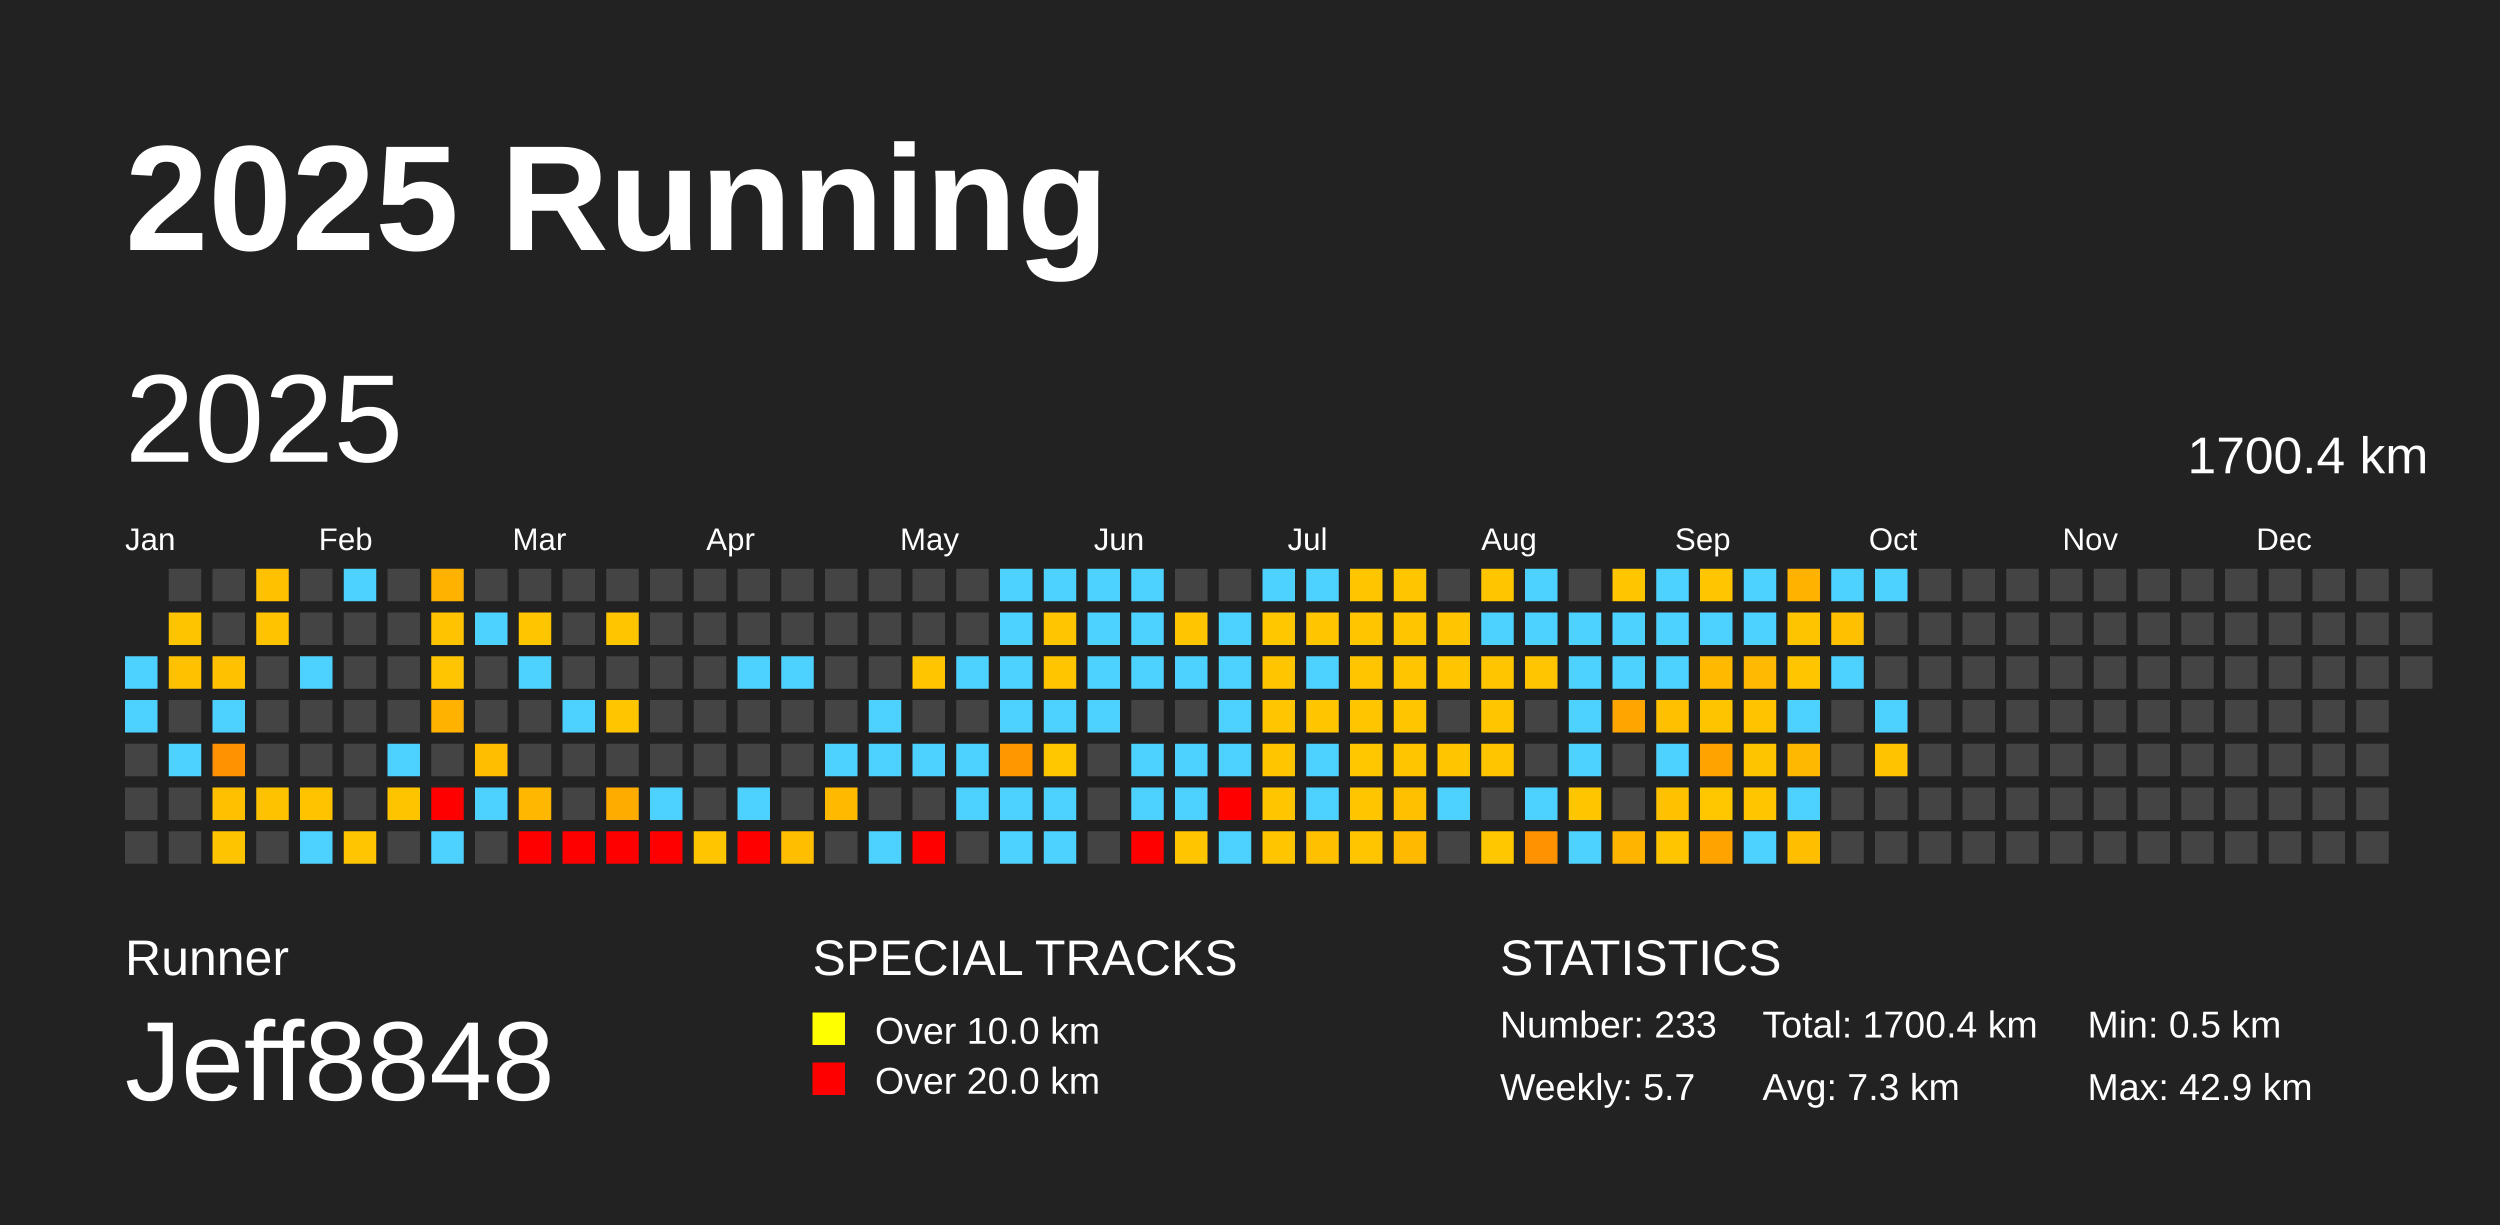
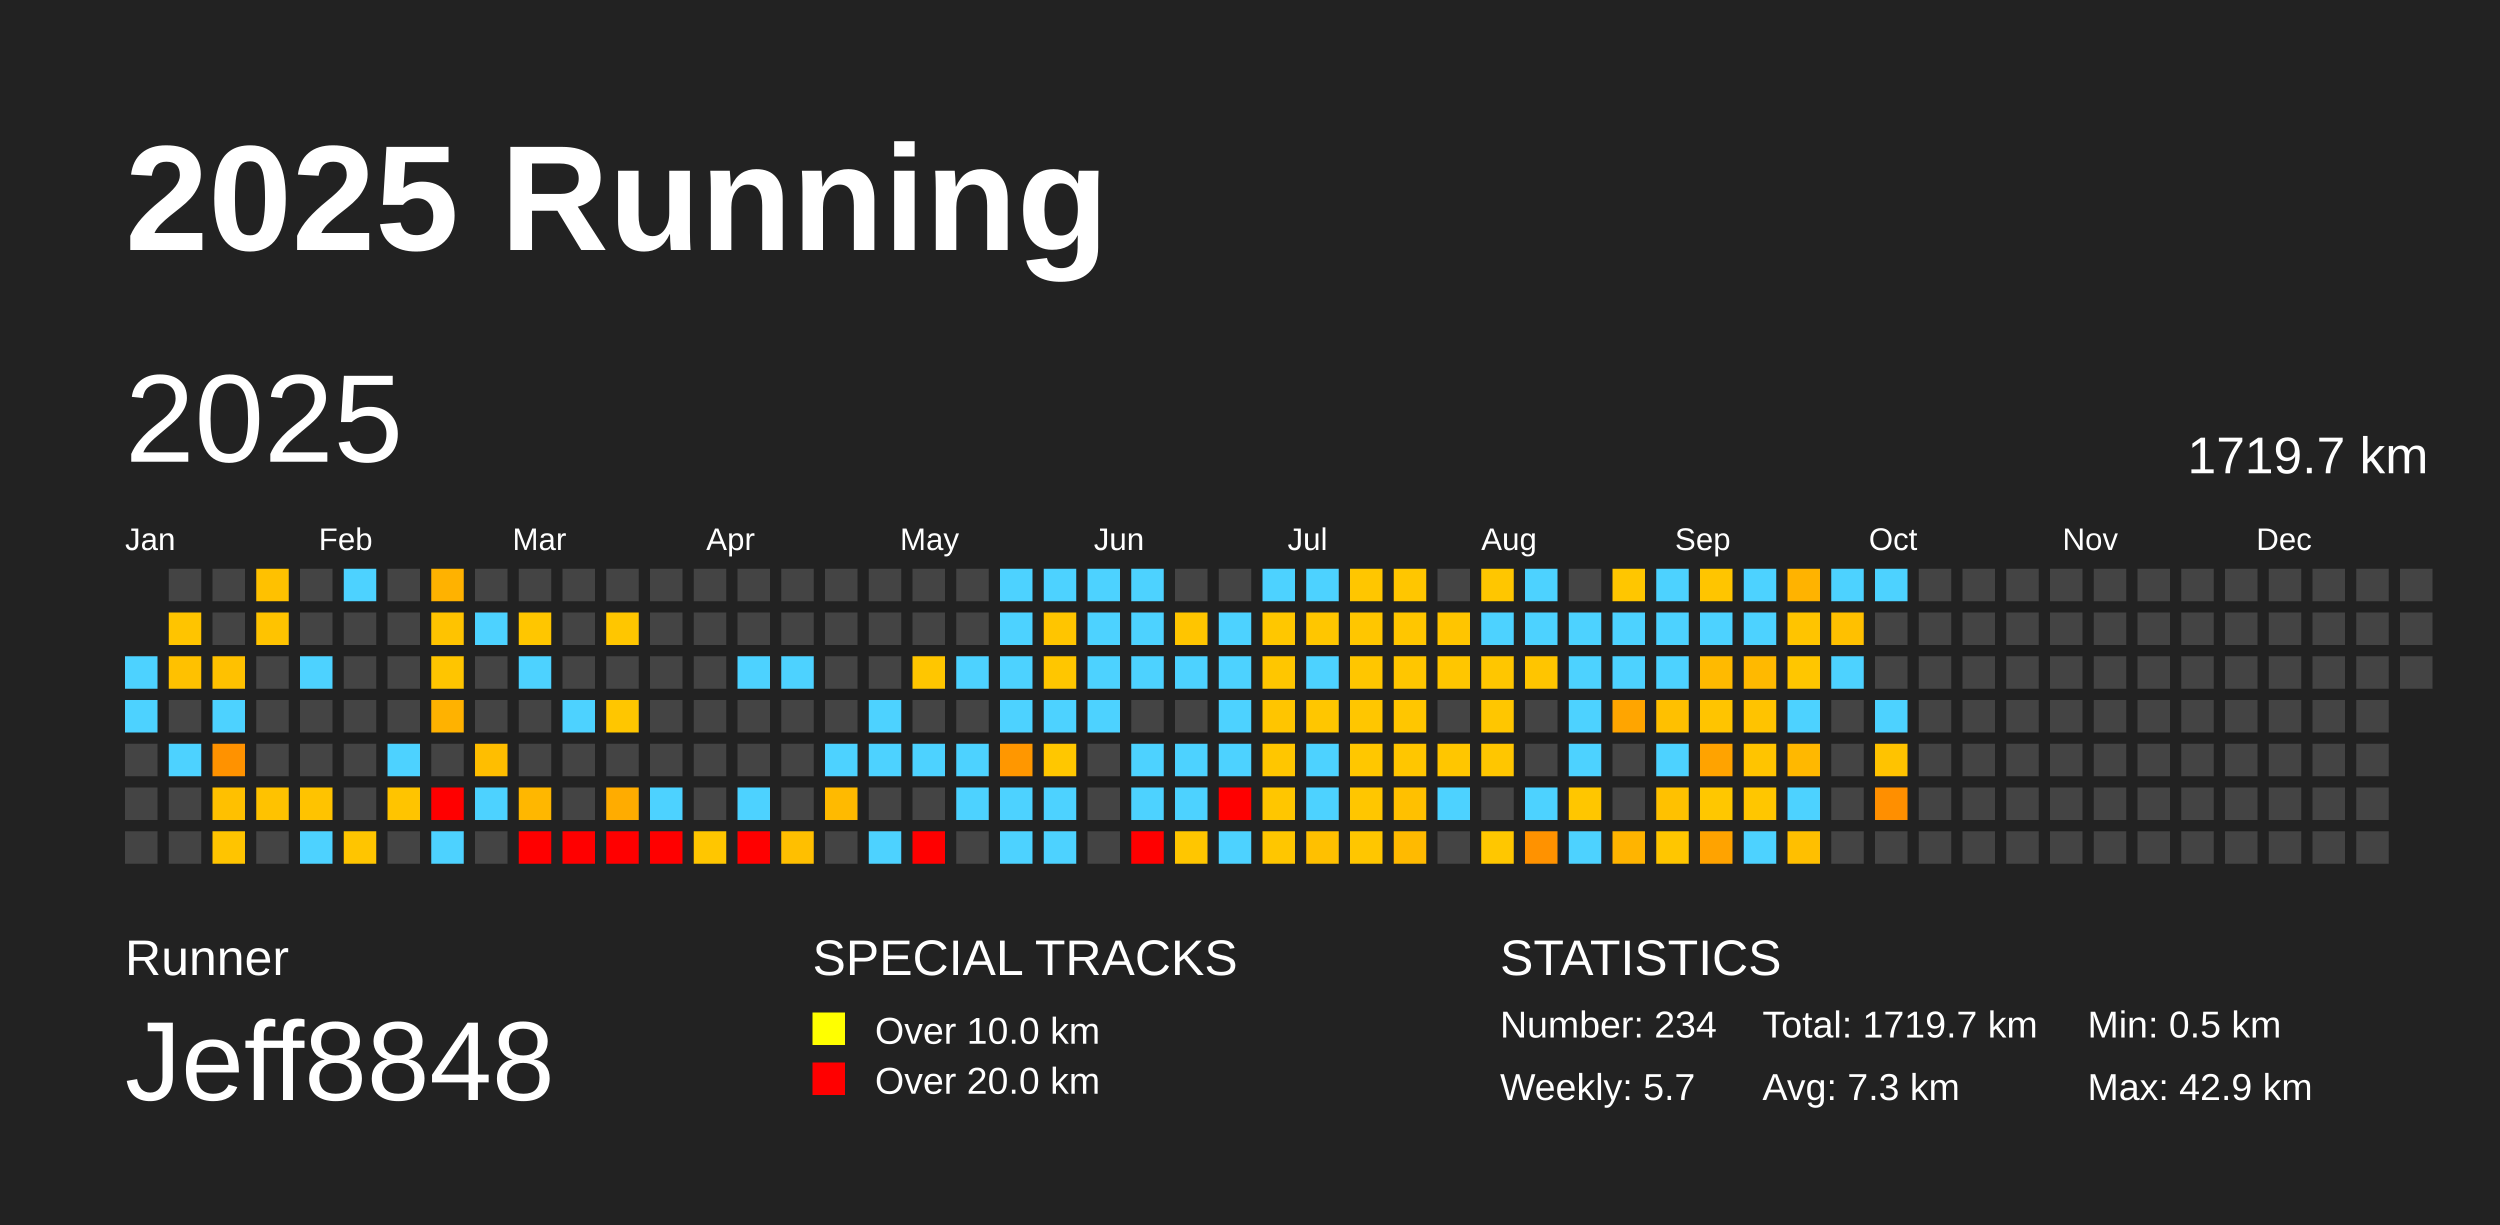
<svg xmlns="http://www.w3.org/2000/svg" baseProfile="full" height="98mm" version="1.1" viewBox="0,0,200,98" width="200mm">
  <defs />
  <rect fill="#222222" height="98" width="200" x="0" y="0" />
  <text fill="#FFFFFF" style="font-size:12px; font-family:Arial; font-weight:bold;" x="10" y="20">2025 Running</text>
  <text fill="#FFFFFF" style="font-size:4px; font-family:Arial" x="10" y="78">Runner</text>
  <text fill="#FFFFFF" style="font-size:9px; font-family:Arial" x="10" y="88">Jeff8848</text>
  <text fill="#FFFFFF" style="font-size:4px; font-family:Arial" x="65" y="78">SPECIAL TRACKS</text>
  <rect fill="yellow" height="2.6" width="2.6" x="65" y="81" />
  <text fill="#FFFFFF" style="font-size:3px; font-family:Arial" x="70" y="83.5">Over 10.0 km</text>
  <rect fill="red" height="2.6" width="2.6" x="65" y="85" />
  <text fill="#FFFFFF" style="font-size:3px; font-family:Arial" x="70" y="87.5">Over 20.0 km</text>
  <text fill="#FFFFFF" style="font-size:4px; font-family:Arial" x="120" y="78">STATISTICS</text>
-   <text fill="#FFFFFF" style="font-size:3px; font-family:Arial" x="120" y="83">Number: 233</text>
+   <text fill="#FFFFFF" style="font-size:3px; font-family:Arial" x="120" y="83">Number: 234</text>
  <text fill="#FFFFFF" style="font-size:3px; font-family:Arial" x="120" y="88">Weekly: 5.7</text>
-   <text fill="#FFFFFF" style="font-size:3px; font-family:Arial" x="141" y="83">Total: 1700.4 km</text>
+   <text fill="#FFFFFF" style="font-size:3px; font-family:Arial" x="141" y="83">Total: 1719.7 km</text>
  <text fill="#FFFFFF" style="font-size:3px; font-family:Arial" x="141" y="88">Avg: 7.3 km</text>
  <text fill="#FFFFFF" style="font-size:3px; font-family:Arial" x="167" y="83">Min: 0.5 km</text>
  <text fill="#FFFFFF" style="font-size:3px; font-family:Arial" x="167" y="88">Max: 42.9 km</text>
  <text dominant-baseline="hanging" fill="#FFFFFF" style="font-size:10.0px; font-family:Arial;" x="10" y="30">2025</text>
-   <text dominant-baseline="hanging" fill="#FFFFFF" style="font-size:4.125px; font-family:Arial;" x="175" y="35">1700.4 km</text>
+   <text dominant-baseline="hanging" fill="#FFFFFF" style="font-size:4.125px; font-family:Arial;" x="175" y="35">1719.7 km</text>
  <text fill="#FFFFFF" style="font-size:2.5px; font-family:Arial" x="10.0" y="44">Jan</text>
  <text fill="#FFFFFF" style="font-size:2.5px; font-family:Arial" x="25.5" y="44">Feb</text>
  <text fill="#FFFFFF" style="font-size:2.5px; font-family:Arial" x="41.0" y="44">Mar</text>
  <text fill="#FFFFFF" style="font-size:2.5px; font-family:Arial" x="56.5" y="44">Apr</text>
  <text fill="#FFFFFF" style="font-size:2.5px; font-family:Arial" x="72.0" y="44">May</text>
  <text fill="#FFFFFF" style="font-size:2.5px; font-family:Arial" x="87.5" y="44">Jun</text>
  <text fill="#FFFFFF" style="font-size:2.5px; font-family:Arial" x="103.0" y="44">Jul</text>
  <text fill="#FFFFFF" style="font-size:2.5px; font-family:Arial" x="118.5" y="44">Aug</text>
  <text fill="#FFFFFF" style="font-size:2.5px; font-family:Arial" x="134.0" y="44">Sep</text>
  <text fill="#FFFFFF" style="font-size:2.5px; font-family:Arial" x="149.5" y="44">Oct</text>
  <text fill="#FFFFFF" style="font-size:2.5px; font-family:Arial" x="165.0" y="44">Nov</text>
  <text fill="#FFFFFF" style="font-size:2.5px; font-family:Arial" x="180.5" y="44">Dec</text>
  <rect fill="#4dd2ff" height="2.6" width="2.6" x="10.0" y="52.5" />
  <rect fill="#4dd2ff" height="2.6" width="2.6" x="10.0" y="56.0" />
  <rect fill="#444444" height="2.6" width="2.6" x="10.0" y="59.5" />
  <rect fill="#444444" height="2.6" width="2.6" x="10.0" y="63.0" />
  <rect fill="#444444" height="2.6" width="2.6" x="10.0" y="66.5" />
  <rect fill="#444444" height="2.6" width="2.6" x="13.5" y="45.5" />
  <rect fill="#ffc400" height="2.6" width="2.6" x="13.5" y="49.0" />
  <rect fill="#ffc100" height="2.6" width="2.6" x="13.5" y="52.5" />
  <rect fill="#444444" height="2.6" width="2.6" x="13.5" y="56.0" />
  <rect fill="#4dd2ff" height="2.6" width="2.6" x="13.5" y="59.5" />
  <rect fill="#444444" height="2.6" width="2.6" x="13.5" y="63.0" />
  <rect fill="#444444" height="2.6" width="2.6" x="13.5" y="66.5" />
  <rect fill="#444444" height="2.6" width="2.6" x="17.0" y="45.5" />
  <rect fill="#444444" height="2.6" width="2.6" x="17.0" y="49.0" />
  <rect fill="#ffc100" height="2.6" width="2.6" x="17.0" y="52.5" />
  <rect fill="#4dd2ff" height="2.6" width="2.6" x="17.0" y="56.0" />
  <rect fill="#ff9200" height="2.6" width="2.6" x="17.0" y="59.5" />
  <rect fill="#ffc000" height="2.6" width="2.6" x="17.0" y="63.0" />
  <rect fill="#ffc400" height="2.6" width="2.6" x="17.0" y="66.5" />
  <rect fill="#ffc100" height="2.6" width="2.6" x="20.5" y="45.5" />
  <rect fill="#ffc300" height="2.6" width="2.6" x="20.5" y="49.0" />
  <rect fill="#444444" height="2.6" width="2.6" x="20.5" y="52.5" />
  <rect fill="#444444" height="2.6" width="2.6" x="20.5" y="56.0" />
  <rect fill="#444444" height="2.6" width="2.6" x="20.5" y="59.5" />
  <rect fill="#ffc200" height="2.6" width="2.6" x="20.5" y="63.0" />
  <rect fill="#444444" height="2.6" width="2.6" x="20.5" y="66.5" />
  <rect fill="#444444" height="2.6" width="2.6" x="24.0" y="45.5" />
  <rect fill="#444444" height="2.6" width="2.6" x="24.0" y="49.0" />
  <rect fill="#4dd2ff" height="2.6" width="2.6" x="24.0" y="52.5" />
  <rect fill="#444444" height="2.6" width="2.6" x="24.0" y="56.0" />
  <rect fill="#444444" height="2.6" width="2.6" x="24.0" y="59.5" />
  <rect fill="#ffc300" height="2.6" width="2.6" x="24.0" y="63.0" />
  <rect fill="#4dd2ff" height="2.6" width="2.6" x="24.0" y="66.5" />
  <rect fill="#4dd2ff" height="2.6" width="2.6" x="27.5" y="45.5" />
  <rect fill="#444444" height="2.6" width="2.6" x="27.5" y="49.0" />
  <rect fill="#444444" height="2.6" width="2.6" x="27.5" y="52.5" />
  <rect fill="#444444" height="2.6" width="2.6" x="27.5" y="56.0" />
  <rect fill="#444444" height="2.6" width="2.6" x="27.5" y="59.5" />
  <rect fill="#444444" height="2.6" width="2.6" x="27.5" y="63.0" />
  <rect fill="#ffc500" height="2.6" width="2.6" x="27.5" y="66.5" />
  <rect fill="#444444" height="2.6" width="2.6" x="31.0" y="45.5" />
  <rect fill="#444444" height="2.6" width="2.6" x="31.0" y="49.0" />
  <rect fill="#444444" height="2.6" width="2.6" x="31.0" y="52.5" />
  <rect fill="#444444" height="2.6" width="2.6" x="31.0" y="56.0" />
  <rect fill="#4dd2ff" height="2.6" width="2.6" x="31.0" y="59.5" />
  <rect fill="#ffc400" height="2.6" width="2.6" x="31.0" y="63.0" />
  <rect fill="#444444" height="2.6" width="2.6" x="31.0" y="66.5" />
  <rect fill="#ffb200" height="2.6" width="2.6" x="34.5" y="45.5" />
  <rect fill="#ffc300" height="2.6" width="2.6" x="34.5" y="49.0" />
  <rect fill="#ffc500" height="2.6" width="2.6" x="34.5" y="52.5" />
  <rect fill="#ffb200" height="2.6" width="2.6" x="34.5" y="56.0" />
  <rect fill="#444444" height="2.6" width="2.6" x="34.5" y="59.5" />
  <rect fill="red" height="2.6" width="2.6" x="34.5" y="63.0" />
  <rect fill="#4dd2ff" height="2.6" width="2.6" x="34.5" y="66.5" />
  <rect fill="#444444" height="2.6" width="2.6" x="38.0" y="45.5" />
  <rect fill="#4dd2ff" height="2.6" width="2.6" x="38.0" y="49.0" />
  <rect fill="#444444" height="2.6" width="2.6" x="38.0" y="52.5" />
  <rect fill="#444444" height="2.6" width="2.6" x="38.0" y="56.0" />
  <rect fill="#ffbe00" height="2.6" width="2.6" x="38.0" y="59.5" />
  <rect fill="#4dd2ff" height="2.6" width="2.6" x="38.0" y="63.0" />
  <rect fill="#444444" height="2.6" width="2.6" x="38.0" y="66.5" />
  <rect fill="#444444" height="2.6" width="2.6" x="41.5" y="45.5" />
  <rect fill="#ffc600" height="2.6" width="2.6" x="41.5" y="49.0" />
  <rect fill="#4dd2ff" height="2.6" width="2.6" x="41.5" y="52.5" />
  <rect fill="#444444" height="2.6" width="2.6" x="41.5" y="56.0" />
  <rect fill="#444444" height="2.6" width="2.6" x="41.5" y="59.5" />
  <rect fill="#ffb700" height="2.6" width="2.6" x="41.5" y="63.0" />
  <rect fill="red" height="2.6" width="2.6" x="41.5" y="66.5" />
  <rect fill="#444444" height="2.6" width="2.6" x="45.0" y="45.5" />
  <rect fill="#444444" height="2.6" width="2.6" x="45.0" y="49.0" />
  <rect fill="#444444" height="2.6" width="2.6" x="45.0" y="52.5" />
  <rect fill="#4dd2ff" height="2.6" width="2.6" x="45.0" y="56.0" />
  <rect fill="#444444" height="2.6" width="2.6" x="45.0" y="59.5" />
  <rect fill="#444444" height="2.6" width="2.6" x="45.0" y="63.0" />
  <rect fill="red" height="2.6" width="2.6" x="45.0" y="66.5" />
  <rect fill="#444444" height="2.6" width="2.6" x="48.5" y="45.5" />
  <rect fill="#ffc600" height="2.6" width="2.6" x="48.5" y="49.0" />
  <rect fill="#444444" height="2.6" width="2.6" x="48.5" y="52.5" />
  <rect fill="#ffc600" height="2.6" width="2.6" x="48.5" y="56.0" />
  <rect fill="#444444" height="2.6" width="2.6" x="48.5" y="59.5" />
  <rect fill="#ffac00" height="2.6" width="2.6" x="48.5" y="63.0" />
  <rect fill="red" height="2.6" width="2.6" x="48.5" y="66.5" />
  <rect fill="#444444" height="2.6" width="2.6" x="52.0" y="45.5" />
  <rect fill="#444444" height="2.6" width="2.6" x="52.0" y="49.0" />
  <rect fill="#444444" height="2.6" width="2.6" x="52.0" y="52.5" />
  <rect fill="#444444" height="2.6" width="2.6" x="52.0" y="56.0" />
  <rect fill="#444444" height="2.6" width="2.6" x="52.0" y="59.5" />
  <rect fill="#4dd2ff" height="2.6" width="2.6" x="52.0" y="63.0" />
  <rect fill="red" height="2.6" width="2.6" x="52.0" y="66.5" />
  <rect fill="#444444" height="2.6" width="2.6" x="55.5" y="45.5" />
  <rect fill="#444444" height="2.6" width="2.6" x="55.5" y="49.0" />
  <rect fill="#444444" height="2.6" width="2.6" x="55.5" y="52.5" />
  <rect fill="#444444" height="2.6" width="2.6" x="55.5" y="56.0" />
  <rect fill="#444444" height="2.6" width="2.6" x="55.5" y="59.5" />
  <rect fill="#444444" height="2.6" width="2.6" x="55.5" y="63.0" />
  <rect fill="#ffc600" height="2.6" width="2.6" x="55.5" y="66.5" />
  <rect fill="#444444" height="2.6" width="2.6" x="59.0" y="45.5" />
  <rect fill="#444444" height="2.6" width="2.6" x="59.0" y="49.0" />
  <rect fill="#4dd2ff" height="2.6" width="2.6" x="59.0" y="52.5" />
  <rect fill="#444444" height="2.6" width="2.6" x="59.0" y="56.0" />
  <rect fill="#444444" height="2.6" width="2.6" x="59.0" y="59.5" />
  <rect fill="#4dd2ff" height="2.6" width="2.6" x="59.0" y="63.0" />
  <rect fill="red" height="2.6" width="2.6" x="59.0" y="66.5" />
  <rect fill="#444444" height="2.6" width="2.6" x="62.5" y="45.5" />
  <rect fill="#444444" height="2.6" width="2.6" x="62.5" y="49.0" />
  <rect fill="#4dd2ff" height="2.6" width="2.6" x="62.5" y="52.5" />
  <rect fill="#444444" height="2.6" width="2.6" x="62.5" y="56.0" />
  <rect fill="#444444" height="2.6" width="2.6" x="62.5" y="59.5" />
  <rect fill="#444444" height="2.6" width="2.6" x="62.5" y="63.0" />
  <rect fill="#ffbf00" height="2.6" width="2.6" x="62.5" y="66.5" />
  <rect fill="#444444" height="2.6" width="2.6" x="66.0" y="45.5" />
  <rect fill="#444444" height="2.6" width="2.6" x="66.0" y="49.0" />
  <rect fill="#444444" height="2.6" width="2.6" x="66.0" y="52.5" />
  <rect fill="#444444" height="2.6" width="2.6" x="66.0" y="56.0" />
  <rect fill="#4dd2ff" height="2.6" width="2.6" x="66.0" y="59.5" />
  <rect fill="#ffba00" height="2.6" width="2.6" x="66.0" y="63.0" />
  <rect fill="#444444" height="2.6" width="2.6" x="66.0" y="66.5" />
  <rect fill="#444444" height="2.6" width="2.6" x="69.5" y="45.5" />
  <rect fill="#444444" height="2.6" width="2.6" x="69.5" y="49.0" />
  <rect fill="#444444" height="2.6" width="2.6" x="69.5" y="52.5" />
  <rect fill="#4dd2ff" height="2.6" width="2.6" x="69.5" y="56.0" />
  <rect fill="#4dd2ff" height="2.6" width="2.6" x="69.5" y="59.5" />
  <rect fill="#444444" height="2.6" width="2.6" x="69.5" y="63.0" />
  <rect fill="#4dd2ff" height="2.6" width="2.6" x="69.5" y="66.5" />
  <rect fill="#444444" height="2.6" width="2.6" x="73.0" y="45.5" />
  <rect fill="#444444" height="2.6" width="2.6" x="73.0" y="49.0" />
  <rect fill="#ffc600" height="2.6" width="2.6" x="73.0" y="52.5" />
  <rect fill="#444444" height="2.6" width="2.6" x="73.0" y="56.0" />
  <rect fill="#4dd2ff" height="2.6" width="2.6" x="73.0" y="59.5" />
  <rect fill="#444444" height="2.6" width="2.6" x="73.0" y="63.0" />
  <rect fill="red" height="2.6" width="2.6" x="73.0" y="66.5" />
  <rect fill="#444444" height="2.6" width="2.6" x="76.5" y="45.5" />
  <rect fill="#444444" height="2.6" width="2.6" x="76.5" y="49.0" />
  <rect fill="#4dd2ff" height="2.6" width="2.6" x="76.5" y="52.5" />
  <rect fill="#444444" height="2.6" width="2.6" x="76.5" y="56.0" />
  <rect fill="#4dd2ff" height="2.6" width="2.6" x="76.5" y="59.5" />
  <rect fill="#4dd2ff" height="2.6" width="2.6" x="76.5" y="63.0" />
  <rect fill="#444444" height="2.6" width="2.6" x="76.5" y="66.5" />
  <rect fill="#4dd2ff" height="2.6" width="2.6" x="80.0" y="45.5" />
  <rect fill="#4dd2ff" height="2.6" width="2.6" x="80.0" y="49.0" />
  <rect fill="#4dd2ff" height="2.6" width="2.6" x="80.0" y="52.5" />
  <rect fill="#4dd2ff" height="2.6" width="2.6" x="80.0" y="56.0" />
  <rect fill="#ff9700" height="2.6" width="2.6" x="80.0" y="59.5" />
  <rect fill="#4dd2ff" height="2.6" width="2.6" x="80.0" y="63.0" />
  <rect fill="#4dd2ff" height="2.6" width="2.6" x="80.0" y="66.5" />
  <rect fill="#4dd2ff" height="2.6" width="2.6" x="83.5" y="45.5" />
  <rect fill="#ffc500" height="2.6" width="2.6" x="83.5" y="49.0" />
  <rect fill="#ffc600" height="2.6" width="2.6" x="83.5" y="52.5" />
  <rect fill="#4dd2ff" height="2.6" width="2.6" x="83.5" y="56.0" />
  <rect fill="#ffc700" height="2.6" width="2.6" x="83.5" y="59.5" />
  <rect fill="#4dd2ff" height="2.6" width="2.6" x="83.5" y="63.0" />
  <rect fill="#4dd2ff" height="2.6" width="2.6" x="83.5" y="66.5" />
  <rect fill="#4dd2ff" height="2.6" width="2.6" x="87.0" y="45.5" />
  <rect fill="#4dd2ff" height="2.6" width="2.6" x="87.0" y="49.0" />
  <rect fill="#4dd2ff" height="2.6" width="2.6" x="87.0" y="52.5" />
  <rect fill="#4dd2ff" height="2.6" width="2.6" x="87.0" y="56.0" />
  <rect fill="#444444" height="2.6" width="2.6" x="87.0" y="59.5" />
  <rect fill="#444444" height="2.6" width="2.6" x="87.0" y="63.0" />
  <rect fill="#444444" height="2.6" width="2.6" x="87.0" y="66.5" />
  <rect fill="#4dd2ff" height="2.6" width="2.6" x="90.5" y="45.5" />
  <rect fill="#4dd2ff" height="2.6" width="2.6" x="90.5" y="49.0" />
  <rect fill="#4dd2ff" height="2.6" width="2.6" x="90.5" y="52.5" />
  <rect fill="#444444" height="2.6" width="2.6" x="90.5" y="56.0" />
  <rect fill="#4dd2ff" height="2.6" width="2.6" x="90.5" y="59.5" />
  <rect fill="#4dd2ff" height="2.6" width="2.6" x="90.5" y="63.0" />
  <rect fill="red" height="2.6" width="2.6" x="90.5" y="66.5" />
  <rect fill="#444444" height="2.6" width="2.6" x="94.0" y="45.5" />
  <rect fill="#ffc500" height="2.6" width="2.6" x="94.0" y="49.0" />
  <rect fill="#4dd2ff" height="2.6" width="2.6" x="94.0" y="52.5" />
  <rect fill="#444444" height="2.6" width="2.6" x="94.0" y="56.0" />
  <rect fill="#4dd2ff" height="2.6" width="2.6" x="94.0" y="59.5" />
  <rect fill="#4dd2ff" height="2.6" width="2.6" x="94.0" y="63.0" />
  <rect fill="#ffc600" height="2.6" width="2.6" x="94.0" y="66.5" />
  <rect fill="#444444" height="2.6" width="2.6" x="97.5" y="45.5" />
  <rect fill="#4dd2ff" height="2.6" width="2.6" x="97.5" y="49.0" />
  <rect fill="#4dd2ff" height="2.6" width="2.6" x="97.5" y="52.5" />
  <rect fill="#4dd2ff" height="2.6" width="2.6" x="97.5" y="56.0" />
  <rect fill="#4dd2ff" height="2.6" width="2.6" x="97.5" y="59.5" />
  <rect fill="red" height="2.6" width="2.6" x="97.5" y="63.0" />
  <rect fill="#4dd2ff" height="2.6" width="2.6" x="97.5" y="66.5" />
  <rect fill="#4dd2ff" height="2.6" width="2.6" x="101.0" y="45.5" />
  <rect fill="#ffc700" height="2.6" width="2.6" x="101.0" y="49.0" />
  <rect fill="#ffc600" height="2.6" width="2.6" x="101.0" y="52.5" />
  <rect fill="#ffc500" height="2.6" width="2.6" x="101.0" y="56.0" />
  <rect fill="#ffc600" height="2.6" width="2.6" x="101.0" y="59.5" />
  <rect fill="#ffc600" height="2.6" width="2.6" x="101.0" y="63.0" />
  <rect fill="#ffc600" height="2.6" width="2.6" x="101.0" y="66.5" />
  <rect fill="#4dd2ff" height="2.6" width="2.6" x="104.5" y="45.5" />
  <rect fill="#ffc600" height="2.6" width="2.6" x="104.5" y="49.0" />
  <rect fill="#4dd2ff" height="2.6" width="2.6" x="104.5" y="52.5" />
  <rect fill="#ffc600" height="2.6" width="2.6" x="104.5" y="56.0" />
  <rect fill="#4dd2ff" height="2.6" width="2.6" x="104.5" y="59.5" />
  <rect fill="#4dd2ff" height="2.6" width="2.6" x="104.5" y="63.0" />
  <rect fill="#ffc000" height="2.6" width="2.6" x="104.5" y="66.5" />
  <rect fill="#ffc600" height="2.6" width="2.6" x="108.0" y="45.5" />
  <rect fill="#ffc600" height="2.6" width="2.6" x="108.0" y="49.0" />
  <rect fill="#ffc600" height="2.6" width="2.6" x="108.0" y="52.5" />
  <rect fill="#ffc600" height="2.6" width="2.6" x="108.0" y="56.0" />
  <rect fill="#ffc700" height="2.6" width="2.6" x="108.0" y="59.5" />
  <rect fill="#ffc600" height="2.6" width="2.6" x="108.0" y="63.0" />
  <rect fill="#ffc600" height="2.6" width="2.6" x="108.0" y="66.5" />
  <rect fill="#ffc600" height="2.6" width="2.6" x="111.5" y="45.5" />
  <rect fill="#ffc600" height="2.6" width="2.6" x="111.5" y="49.0" />
  <rect fill="#ffc600" height="2.6" width="2.6" x="111.5" y="52.5" />
  <rect fill="#ffc600" height="2.6" width="2.6" x="111.5" y="56.0" />
  <rect fill="#ffc600" height="2.6" width="2.6" x="111.5" y="59.5" />
  <rect fill="#ffc000" height="2.6" width="2.6" x="111.5" y="63.0" />
  <rect fill="#ffba00" height="2.6" width="2.6" x="111.5" y="66.5" />
  <rect fill="#444444" height="2.6" width="2.6" x="115.0" y="45.5" />
  <rect fill="#ffc500" height="2.6" width="2.6" x="115.0" y="49.0" />
  <rect fill="#ffc600" height="2.6" width="2.6" x="115.0" y="52.5" />
  <rect fill="#444444" height="2.6" width="2.6" x="115.0" y="56.0" />
  <rect fill="#ffc600" height="2.6" width="2.6" x="115.0" y="59.5" />
  <rect fill="#4dd2ff" height="2.6" width="2.6" x="115.0" y="63.0" />
  <rect fill="#444444" height="2.6" width="2.6" x="115.0" y="66.5" />
  <rect fill="#ffc600" height="2.6" width="2.6" x="118.5" y="45.5" />
  <rect fill="#4dd2ff" height="2.6" width="2.6" x="118.5" y="49.0" />
  <rect fill="#ffc600" height="2.6" width="2.6" x="118.5" y="52.5" />
  <rect fill="#ffc600" height="2.6" width="2.6" x="118.5" y="56.0" />
  <rect fill="#ffc600" height="2.6" width="2.6" x="118.5" y="59.5" />
  <rect fill="#444444" height="2.6" width="2.6" x="118.5" y="63.0" />
  <rect fill="#ffc700" height="2.6" width="2.6" x="118.5" y="66.5" />
  <rect fill="#4dd2ff" height="2.6" width="2.6" x="122.0" y="45.5" />
  <rect fill="#4dd2ff" height="2.6" width="2.6" x="122.0" y="49.0" />
  <rect fill="#ffc500" height="2.6" width="2.6" x="122.0" y="52.5" />
  <rect fill="#444444" height="2.6" width="2.6" x="122.0" y="56.0" />
  <rect fill="#444444" height="2.6" width="2.6" x="122.0" y="59.5" />
  <rect fill="#4dd2ff" height="2.6" width="2.6" x="122.0" y="63.0" />
  <rect fill="#ff9200" height="2.6" width="2.6" x="122.0" y="66.5" />
  <rect fill="#444444" height="2.6" width="2.6" x="125.5" y="45.5" />
  <rect fill="#4dd2ff" height="2.6" width="2.6" x="125.5" y="49.0" />
  <rect fill="#4dd2ff" height="2.6" width="2.6" x="125.5" y="52.5" />
  <rect fill="#4dd2ff" height="2.6" width="2.6" x="125.5" y="56.0" />
  <rect fill="#4dd2ff" height="2.6" width="2.6" x="125.5" y="59.5" />
  <rect fill="#ffc600" height="2.6" width="2.6" x="125.5" y="63.0" />
  <rect fill="#4dd2ff" height="2.6" width="2.6" x="125.5" y="66.5" />
  <rect fill="#ffc600" height="2.6" width="2.6" x="129.0" y="45.5" />
  <rect fill="#4dd2ff" height="2.6" width="2.6" x="129.0" y="49.0" />
  <rect fill="#4dd2ff" height="2.6" width="2.6" x="129.0" y="52.5" />
  <rect fill="#ffa500" height="2.6" width="2.6" x="129.0" y="56.0" />
  <rect fill="#444444" height="2.6" width="2.6" x="129.0" y="59.5" />
  <rect fill="#444444" height="2.6" width="2.6" x="129.0" y="63.0" />
  <rect fill="#ffb400" height="2.6" width="2.6" x="129.0" y="66.5" />
  <rect fill="#4dd2ff" height="2.6" width="2.6" x="132.5" y="45.5" />
  <rect fill="#4dd2ff" height="2.6" width="2.6" x="132.5" y="49.0" />
  <rect fill="#4dd2ff" height="2.6" width="2.6" x="132.5" y="52.5" />
  <rect fill="#ffc000" height="2.6" width="2.6" x="132.5" y="56.0" />
  <rect fill="#4dd2ff" height="2.6" width="2.6" x="132.5" y="59.5" />
  <rect fill="#ffc100" height="2.6" width="2.6" x="132.5" y="63.0" />
  <rect fill="#ffc600" height="2.6" width="2.6" x="132.5" y="66.5" />
  <rect fill="#ffc500" height="2.6" width="2.6" x="136.0" y="45.5" />
  <rect fill="#4dd2ff" height="2.6" width="2.6" x="136.0" y="49.0" />
  <rect fill="#ffba00" height="2.6" width="2.6" x="136.0" y="52.5" />
  <rect fill="#ffc400" height="2.6" width="2.6" x="136.0" y="56.0" />
  <rect fill="#ffa300" height="2.6" width="2.6" x="136.0" y="59.5" />
  <rect fill="#ffc700" height="2.6" width="2.6" x="136.0" y="63.0" />
  <rect fill="#ffa300" height="2.6" width="2.6" x="136.0" y="66.5" />
  <rect fill="#4dd2ff" height="2.6" width="2.6" x="139.5" y="45.5" />
  <rect fill="#4dd2ff" height="2.6" width="2.6" x="139.5" y="49.0" />
  <rect fill="#ffb900" height="2.6" width="2.6" x="139.5" y="52.5" />
  <rect fill="#ffc300" height="2.6" width="2.6" x="139.5" y="56.0" />
  <rect fill="#ffc400" height="2.6" width="2.6" x="139.5" y="59.5" />
  <rect fill="#ffc600" height="2.6" width="2.6" x="139.5" y="63.0" />
  <rect fill="#4dd2ff" height="2.6" width="2.6" x="139.5" y="66.5" />
  <rect fill="#ffb300" height="2.6" width="2.6" x="143.0" y="45.5" />
  <rect fill="#ffc400" height="2.6" width="2.6" x="143.0" y="49.0" />
  <rect fill="#ffc600" height="2.6" width="2.6" x="143.0" y="52.5" />
  <rect fill="#4dd2ff" height="2.6" width="2.6" x="143.0" y="56.0" />
  <rect fill="#ffb800" height="2.6" width="2.6" x="143.0" y="59.5" />
  <rect fill="#4dd2ff" height="2.6" width="2.6" x="143.0" y="63.0" />
  <rect fill="#ffbf00" height="2.6" width="2.6" x="143.0" y="66.5" />
  <rect fill="#4dd2ff" height="2.6" width="2.6" x="146.5" y="45.5" />
  <rect fill="#ffc000" height="2.6" width="2.6" x="146.5" y="49.0" />
  <rect fill="#4dd2ff" height="2.6" width="2.6" x="146.5" y="52.5" />
  <rect fill="#444444" height="2.6" width="2.6" x="146.5" y="56.0" />
  <rect fill="#444444" height="2.6" width="2.6" x="146.5" y="59.5" />
  <rect fill="#444444" height="2.6" width="2.6" x="146.5" y="63.0" />
  <rect fill="#444444" height="2.6" width="2.6" x="146.5" y="66.5" />
  <rect fill="#4dd2ff" height="2.6" width="2.6" x="150.0" y="45.5" />
  <rect fill="#444444" height="2.6" width="2.6" x="150.0" y="49.0" />
  <rect fill="#444444" height="2.6" width="2.6" x="150.0" y="52.5" />
  <rect fill="#4dd2ff" height="2.6" width="2.6" x="150.0" y="56.0" />
  <rect fill="#ffc300" height="2.6" width="2.6" x="150.0" y="59.5" />
-   <rect fill="#444444" height="2.6" width="2.6" x="150.0" y="63.0" />
+   <rect fill="#ff8f00" height="2.6" width="2.6" x="150.0" y="63.0" />
  <rect fill="#444444" height="2.6" width="2.6" x="150.0" y="66.5" />
  <rect fill="#444444" height="2.6" width="2.6" x="153.5" y="45.5" />
  <rect fill="#444444" height="2.6" width="2.6" x="153.5" y="49.0" />
  <rect fill="#444444" height="2.6" width="2.6" x="153.5" y="52.5" />
  <rect fill="#444444" height="2.6" width="2.6" x="153.5" y="56.0" />
  <rect fill="#444444" height="2.6" width="2.6" x="153.5" y="59.5" />
  <rect fill="#444444" height="2.6" width="2.6" x="153.5" y="63.0" />
  <rect fill="#444444" height="2.6" width="2.6" x="153.5" y="66.5" />
  <rect fill="#444444" height="2.6" width="2.6" x="157.0" y="45.5" />
  <rect fill="#444444" height="2.6" width="2.6" x="157.0" y="49.0" />
  <rect fill="#444444" height="2.6" width="2.6" x="157.0" y="52.5" />
  <rect fill="#444444" height="2.6" width="2.6" x="157.0" y="56.0" />
  <rect fill="#444444" height="2.6" width="2.6" x="157.0" y="59.5" />
  <rect fill="#444444" height="2.6" width="2.6" x="157.0" y="63.0" />
  <rect fill="#444444" height="2.6" width="2.6" x="157.0" y="66.5" />
  <rect fill="#444444" height="2.6" width="2.6" x="160.5" y="45.5" />
  <rect fill="#444444" height="2.6" width="2.6" x="160.5" y="49.0" />
  <rect fill="#444444" height="2.6" width="2.6" x="160.5" y="52.5" />
  <rect fill="#444444" height="2.6" width="2.6" x="160.5" y="56.0" />
  <rect fill="#444444" height="2.6" width="2.6" x="160.5" y="59.5" />
  <rect fill="#444444" height="2.6" width="2.6" x="160.5" y="63.0" />
  <rect fill="#444444" height="2.6" width="2.6" x="160.5" y="66.5" />
  <rect fill="#444444" height="2.6" width="2.6" x="164.0" y="45.5" />
  <rect fill="#444444" height="2.6" width="2.6" x="164.0" y="49.0" />
  <rect fill="#444444" height="2.6" width="2.6" x="164.0" y="52.5" />
  <rect fill="#444444" height="2.6" width="2.6" x="164.0" y="56.0" />
  <rect fill="#444444" height="2.6" width="2.6" x="164.0" y="59.5" />
  <rect fill="#444444" height="2.6" width="2.6" x="164.0" y="63.0" />
  <rect fill="#444444" height="2.6" width="2.6" x="164.0" y="66.5" />
  <rect fill="#444444" height="2.6" width="2.6" x="167.5" y="45.5" />
  <rect fill="#444444" height="2.6" width="2.6" x="167.5" y="49.0" />
  <rect fill="#444444" height="2.6" width="2.6" x="167.5" y="52.5" />
  <rect fill="#444444" height="2.6" width="2.6" x="167.5" y="56.0" />
  <rect fill="#444444" height="2.6" width="2.6" x="167.5" y="59.5" />
  <rect fill="#444444" height="2.6" width="2.6" x="167.5" y="63.0" />
  <rect fill="#444444" height="2.6" width="2.6" x="167.5" y="66.5" />
  <rect fill="#444444" height="2.6" width="2.6" x="171.0" y="45.5" />
  <rect fill="#444444" height="2.6" width="2.6" x="171.0" y="49.0" />
  <rect fill="#444444" height="2.6" width="2.6" x="171.0" y="52.5" />
  <rect fill="#444444" height="2.6" width="2.6" x="171.0" y="56.0" />
  <rect fill="#444444" height="2.6" width="2.6" x="171.0" y="59.5" />
  <rect fill="#444444" height="2.6" width="2.6" x="171.0" y="63.0" />
  <rect fill="#444444" height="2.6" width="2.6" x="171.0" y="66.5" />
  <rect fill="#444444" height="2.6" width="2.6" x="174.5" y="45.5" />
  <rect fill="#444444" height="2.6" width="2.6" x="174.5" y="49.0" />
  <rect fill="#444444" height="2.6" width="2.6" x="174.5" y="52.5" />
  <rect fill="#444444" height="2.6" width="2.6" x="174.5" y="56.0" />
  <rect fill="#444444" height="2.6" width="2.6" x="174.5" y="59.5" />
  <rect fill="#444444" height="2.6" width="2.6" x="174.5" y="63.0" />
  <rect fill="#444444" height="2.6" width="2.6" x="174.5" y="66.5" />
  <rect fill="#444444" height="2.6" width="2.6" x="178.0" y="45.5" />
  <rect fill="#444444" height="2.6" width="2.6" x="178.0" y="49.0" />
  <rect fill="#444444" height="2.6" width="2.6" x="178.0" y="52.5" />
  <rect fill="#444444" height="2.6" width="2.6" x="178.0" y="56.0" />
  <rect fill="#444444" height="2.6" width="2.6" x="178.0" y="59.5" />
  <rect fill="#444444" height="2.6" width="2.6" x="178.0" y="63.0" />
  <rect fill="#444444" height="2.6" width="2.6" x="178.0" y="66.5" />
  <rect fill="#444444" height="2.6" width="2.6" x="181.5" y="45.5" />
  <rect fill="#444444" height="2.6" width="2.6" x="181.5" y="49.0" />
  <rect fill="#444444" height="2.6" width="2.6" x="181.5" y="52.5" />
  <rect fill="#444444" height="2.6" width="2.6" x="181.5" y="56.0" />
  <rect fill="#444444" height="2.6" width="2.6" x="181.5" y="59.5" />
  <rect fill="#444444" height="2.6" width="2.6" x="181.5" y="63.0" />
  <rect fill="#444444" height="2.6" width="2.6" x="181.5" y="66.5" />
  <rect fill="#444444" height="2.6" width="2.6" x="185.0" y="45.5" />
  <rect fill="#444444" height="2.6" width="2.6" x="185.0" y="49.0" />
  <rect fill="#444444" height="2.6" width="2.6" x="185.0" y="52.5" />
  <rect fill="#444444" height="2.6" width="2.6" x="185.0" y="56.0" />
  <rect fill="#444444" height="2.6" width="2.6" x="185.0" y="59.5" />
  <rect fill="#444444" height="2.6" width="2.6" x="185.0" y="63.0" />
  <rect fill="#444444" height="2.6" width="2.6" x="185.0" y="66.5" />
  <rect fill="#444444" height="2.6" width="2.6" x="188.5" y="45.5" />
  <rect fill="#444444" height="2.6" width="2.6" x="188.5" y="49.0" />
  <rect fill="#444444" height="2.6" width="2.6" x="188.5" y="52.5" />
  <rect fill="#444444" height="2.6" width="2.6" x="188.5" y="56.0" />
  <rect fill="#444444" height="2.6" width="2.6" x="188.5" y="59.5" />
  <rect fill="#444444" height="2.6" width="2.6" x="188.5" y="63.0" />
  <rect fill="#444444" height="2.6" width="2.6" x="188.5" y="66.5" />
  <rect fill="#444444" height="2.6" width="2.6" x="192.0" y="45.5" />
  <rect fill="#444444" height="2.6" width="2.6" x="192.0" y="49.0" />
  <rect fill="#444444" height="2.6" width="2.6" x="192.0" y="52.5" />
</svg>
